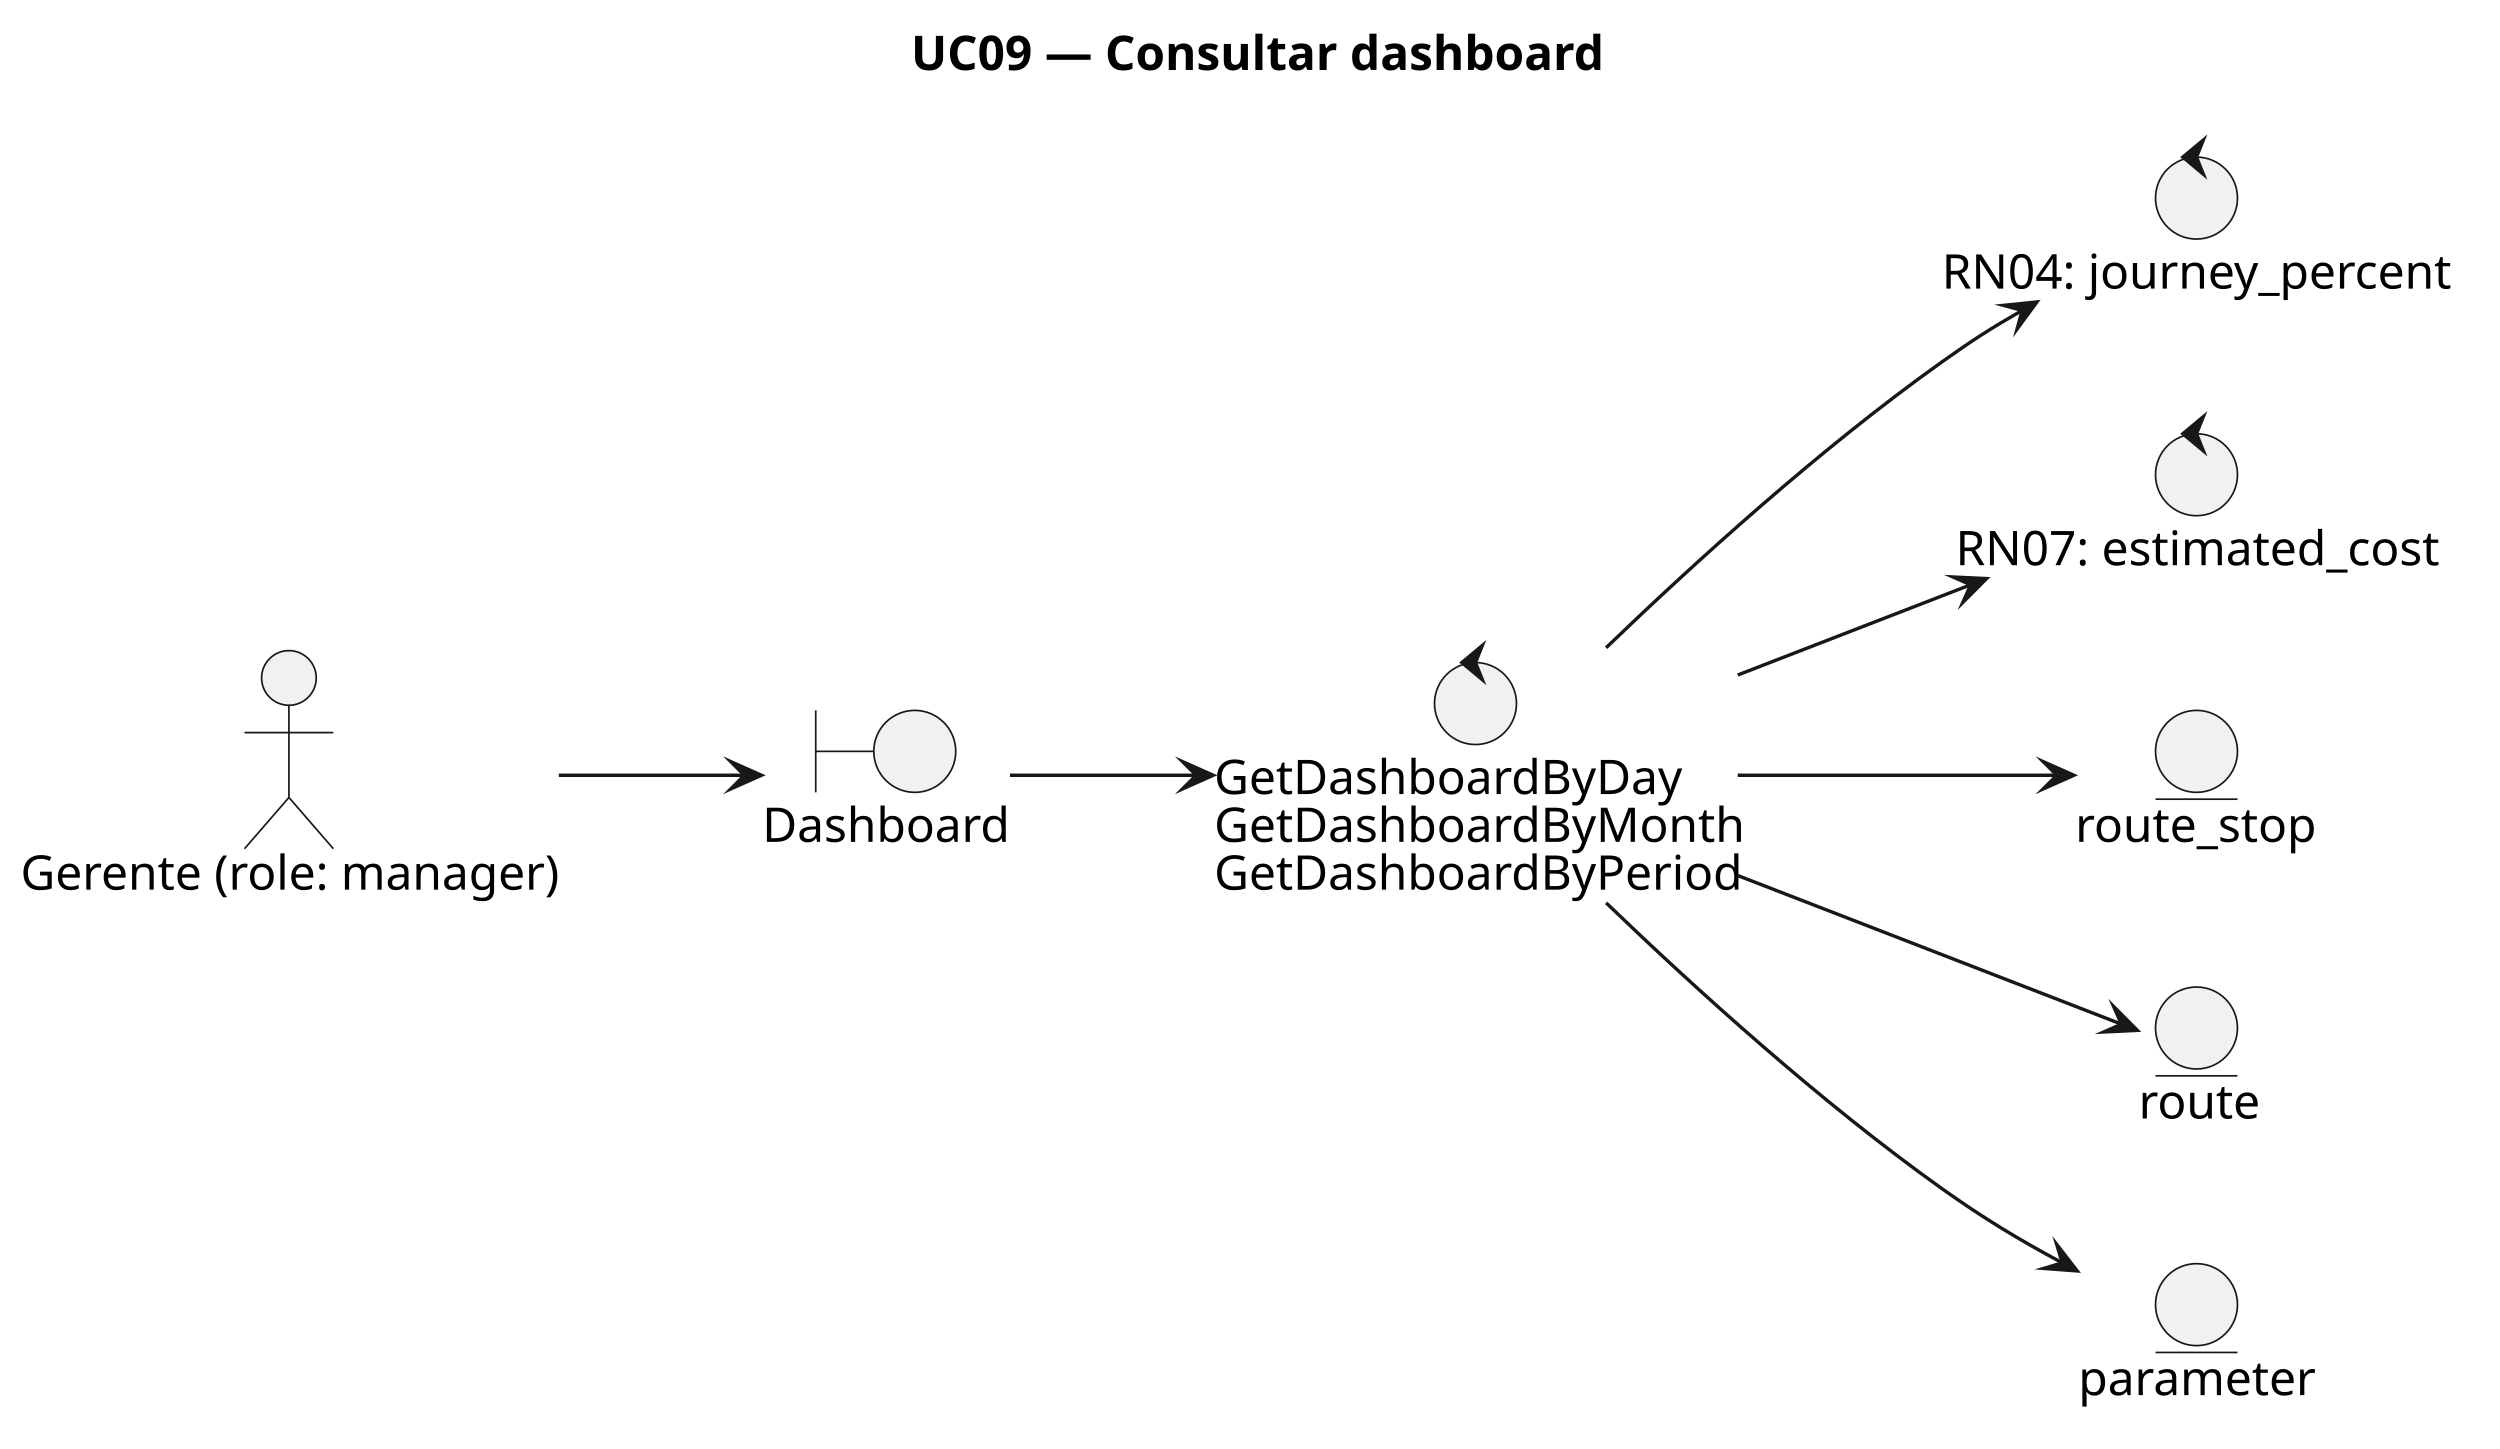
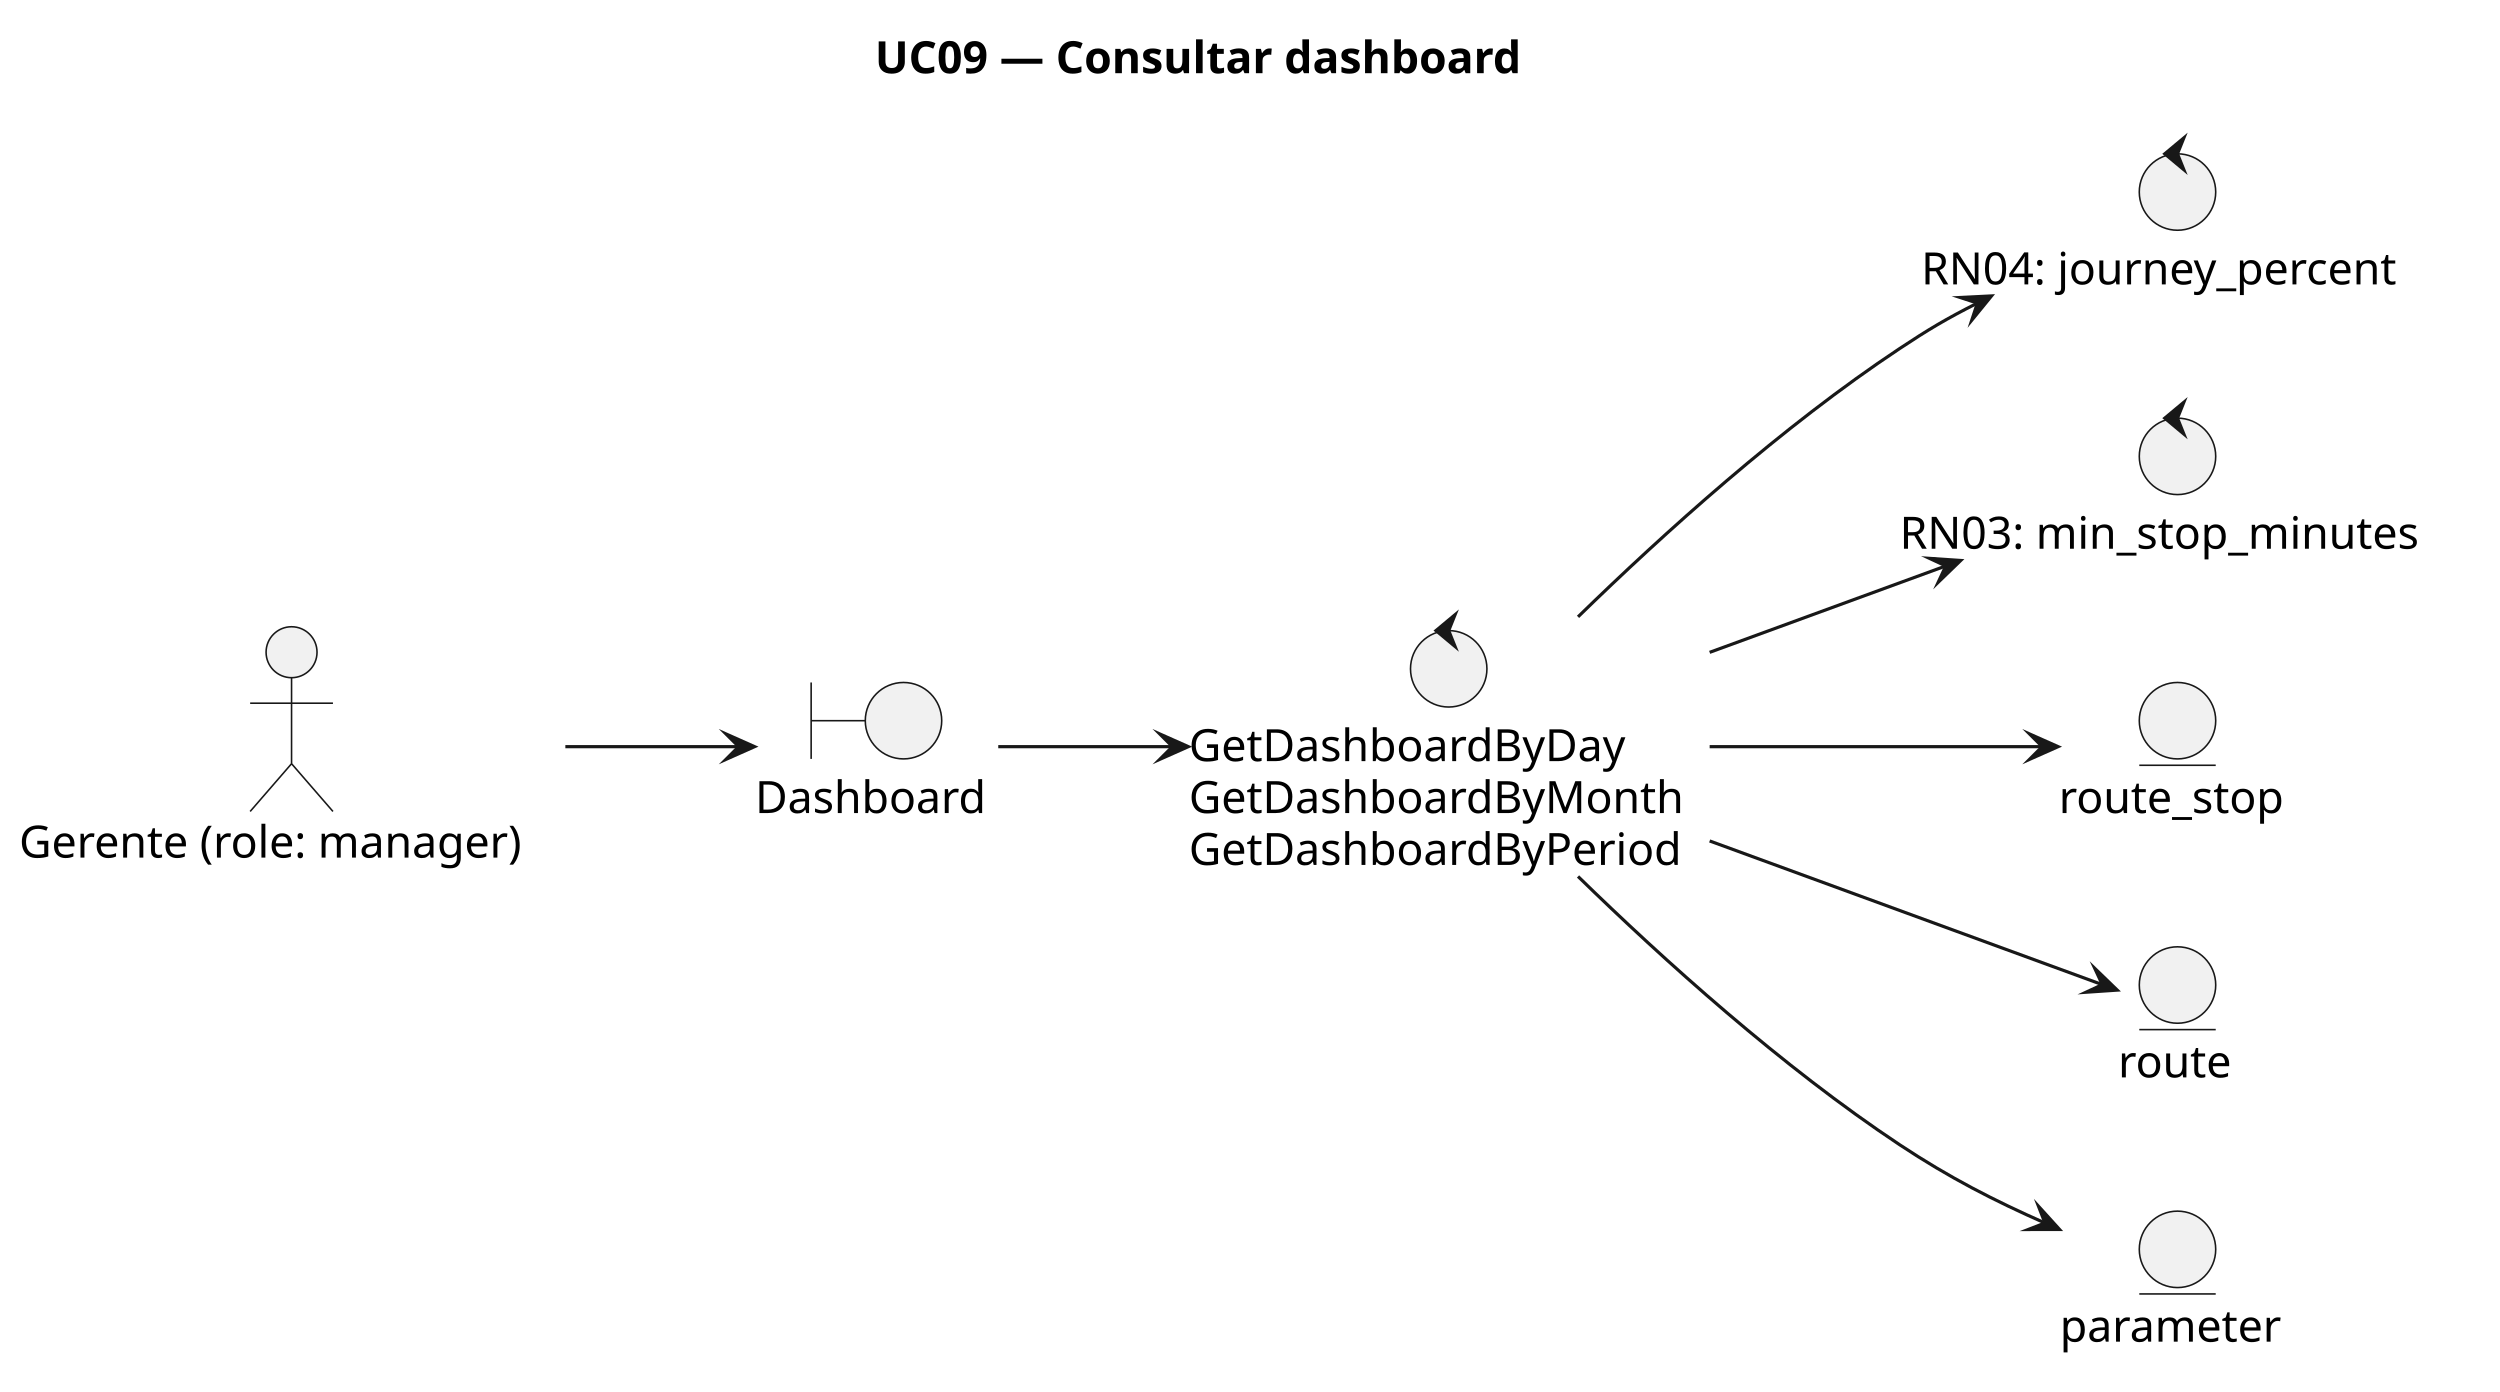
- <svg xmlns="http://www.w3.org/2000/svg" contentStyleType="text/css" data-diagram-type="DESCRIPTION" height="424px" preserveAspectRatio="none" style="width:732px;height:424px;background:#FFFFFF;" version="1.1" viewBox="0 0 732 424" width="732px" zoomAndPan="magnify">
+ <svg xmlns="http://www.w3.org/2000/svg" version="1.1" data-diagram-type="DESCRIPTION" style="width:785px;height:437px;background:#FFFFFF;" width="785px" height="437px" viewBox="0 0 785 437" zoomAndPan="magnify" preserveAspectRatio="none" contentStyleType="text/css">
  <defs />
-   <g>
+   <g font-family="sans-serif" lengthAdjust="spacing">
    <g class="title" data-source-line="3">
-       <text fill="#000000" font-family="sans-serif" font-size="14" font-weight="700" lengthAdjust="spacing" textLength="192.233" x="266.743" y="20.5">UC09 — Consultar dashboard</text>
+       <text x="274.724" y="22.995" fill="#000" font-size="14" textLength="229.53" font-weight="700">UC09 — Consultar dashboard</text>
    </g>
-     <g class="entity" data-qualified-name="Gerente" data-source-line="5" id="ent0001">
-       <ellipse cx="84.596" cy="198.5" fill="#F1F1F1" rx="8" ry="8" style="stroke:#181818;stroke-width:0.5;" />
-       <path d="M84.596,206.5 L84.596,233.5 M71.596,214.5 L97.596,214.5 M84.596,233.5 L71.596,248.5 M84.596,233.5 L97.596,248.5" fill="none" style="stroke:#181818;stroke-width:0.5;" />
-       <text fill="#000000" font-family="sans-serif" font-size="14" lengthAdjust="spacing" textLength="157.191" x="6" y="260.5">Gerente (role: manager)</text>
+     <g class="entity" data-qualified-name="Gerente" id="ent0001" data-source-line="5">
+       <ellipse cx="91.548" cy="204.797" rx="8" ry="8" fill="#F1F1F1" style="stroke:#181818;stroke-width:0.5;" />
+       <path d="M91.548,212.797 L91.548,239.797 M78.548,220.797 L104.548,220.797 M91.548,239.797 L78.548,254.797 M91.548,239.797 L104.548,254.797" style="stroke:#181818;stroke-width:0.5;" fill="none" />
+       <text x="6" y="269.292" fill="#000" font-size="14" textLength="171.097">Gerente (role: manager)</text>
    </g>
-     <g class="entity" data-qualified-name="B1" data-source-line="6" id="ent0002">
-       <path d="M238.845,208 L238.845,232 M238.845,220 L255.845,220" fill="none" style="stroke:#181818;stroke-width:0.5;" />
-       <ellipse cx="267.845" cy="220" fill="#F1F1F1" rx="12" ry="12" style="stroke:#181818;stroke-width:0.5;" />
-       <text fill="#000000" font-family="sans-serif" font-size="14" lengthAdjust="spacing" textLength="72.31" x="223.19" y="246.5">Dashboard</text>
+     <g class="entity" data-qualified-name="B1" id="ent0002" data-source-line="6">
+       <path d="M254.7,214.297 L254.7,238.297 M254.7,226.297 L271.7,226.297" style="stroke:#181818;stroke-width:0.5;" fill="none" />
+       <ellipse cx="283.7" cy="226.297" rx="12" ry="12" fill="#F1F1F1" style="stroke:#181818;stroke-width:0.5;" />
+       <text x="237.1" y="255.292" fill="#000" font-size="14" textLength="76.2">Dashboard</text>
    </g>
-     <g class="entity" data-qualified-name="C1" data-source-line="7" id="ent0003">
-       <ellipse cx="432.024" cy="206" fill="#F1F1F1" rx="12" ry="12" style="stroke:#181818;stroke-width:0.5;" />
-       <polygon fill="#181818" points="428.024,194,434.024,189,432.024,194,434.024,199,428.024,194" style="stroke:#181818;stroke-width:1;stroke-linejoin:miter;stroke-miterlimit:10;" />
-       <text fill="#000000" font-family="sans-serif" font-size="14" lengthAdjust="spacing" textLength="137.017" x="355.5" y="232.5">GetDashboardByDay</text>
-       <text fill="#000000" font-family="sans-serif" font-size="14" lengthAdjust="spacing" textLength="152.963" x="355.5" y="246.5">GetDashboardByMonth</text>
-       <text fill="#000000" font-family="sans-serif" font-size="14" lengthAdjust="spacing" textLength="153.047" x="355.5" y="260.5">GetDashboardByPeriod</text>
+     <g class="entity" data-qualified-name="C1" id="ent0003" data-source-line="7">
+       <ellipse cx="454.897" cy="210.007" rx="12" ry="12" fill="#F1F1F1" style="stroke:#181818;stroke-width:0.5;" />
+       <polygon points="450.897,198.007,456.897,193.007,454.897,198.007,456.897,203.007,450.897,198.007" fill="#181818" style="stroke:#181818;stroke-width:1;stroke-linejoin:miter;stroke-miterlimit:10;" />
+       <text x="373.3" y="239.002" fill="#000" font-size="14" textLength="146.686">GetDashboardByDay</text>
+       <text x="373.3" y="255.299" fill="#000" font-size="14" textLength="162.921">GetDashboardByMonth</text>
+       <text x="373.3" y="271.596" fill="#000" font-size="14" textLength="163.194">GetDashboardByPeriod</text>
    </g>
-     <g class="entity" data-qualified-name="C2" data-source-line="8" id="ent0004">
-       <ellipse cx="643.135" cy="58" fill="#F1F1F1" rx="12" ry="12" style="stroke:#181818;stroke-width:0.5;" />
-       <polygon fill="#181818" points="639.135,46,645.135,41,643.135,46,645.135,51,639.135,46" style="stroke:#181818;stroke-width:1;stroke-linejoin:miter;stroke-miterlimit:10;" />
-       <text fill="#000000" font-family="sans-serif" font-size="14" lengthAdjust="spacing" textLength="149.169" x="568.55" y="84.5">RN04: journey_percent</text>
+     <g class="entity" data-qualified-name="C2" id="ent0004" data-source-line="8">
+       <ellipse cx="683.733" cy="60.297" rx="12" ry="12" fill="#F1F1F1" style="stroke:#181818;stroke-width:0.5;" />
+       <polygon points="679.733,48.297,685.733,43.297,683.733,48.297,685.733,53.297,679.733,48.297" fill="#181818" style="stroke:#181818;stroke-width:1;stroke-linejoin:miter;stroke-miterlimit:10;" />
+       <text x="603.25" y="89.292" fill="#000" font-size="14" textLength="160.966">RN04: journey_percent</text>
    </g>
-     <g class="entity" data-qualified-name="C3" data-source-line="9" id="ent0005">
-       <ellipse cx="643.136" cy="139" fill="#F1F1F1" rx="12" ry="12" style="stroke:#181818;stroke-width:0.5;" />
-       <polygon fill="#181818" points="639.136,127,645.136,122,643.136,127,645.136,132,639.136,127" style="stroke:#181818;stroke-width:1;stroke-linejoin:miter;stroke-miterlimit:10;" />
-       <text fill="#000000" font-family="sans-serif" font-size="14" lengthAdjust="spacing" textLength="141.091" x="572.59" y="165.5">RN07: estimated_cost</text>
+     <g class="entity" data-qualified-name="C3" id="ent0005" data-source-line="9">
+       <ellipse cx="683.734" cy="143.297" rx="12" ry="12" fill="#F1F1F1" style="stroke:#181818;stroke-width:0.5;" />
+       <polygon points="679.734,131.297,685.734,126.297,683.734,131.297,685.734,136.297,679.734,131.297" fill="#181818" style="stroke:#181818;stroke-width:1;stroke-linejoin:miter;stroke-miterlimit:10;" />
+       <text x="596.49" y="172.292" fill="#000" font-size="14" textLength="174.487">RN03: min_stop_minutes</text>
    </g>
-     <g class="entity" data-qualified-name="E1" data-source-line="10" id="ent0006">
-       <ellipse cx="643.138" cy="220" fill="#F1F1F1" rx="12" ry="12" style="stroke:#181818;stroke-width:0.5;" />
-       <line style="stroke:#181818;stroke-width:0.5;" x1="631.138" x2="655.138" y1="234" y2="234" />
-       <text fill="#000000" font-family="sans-serif" font-size="14" lengthAdjust="spacing" textLength="71.036" x="607.62" y="246.5">route_stop</text>
+     <g class="entity" data-qualified-name="E1" id="ent0006" data-source-line="10">
+       <ellipse cx="683.736" cy="226.297" rx="12" ry="12" fill="#F1F1F1" style="stroke:#181818;stroke-width:0.5;" />
+       <line x1="671.736" y1="240.297" x2="695.736" y2="240.297" style="stroke:#181818;stroke-width:0.5;" />
+       <text x="646.47" y="255.292" fill="#000" font-size="14" textLength="74.532">route_stop</text>
    </g>
-     <g class="entity" data-qualified-name="E2" data-source-line="11" id="ent0007">
-       <ellipse cx="643.13" cy="301" fill="#F1F1F1" rx="12" ry="12" style="stroke:#181818;stroke-width:0.5;" />
-       <line style="stroke:#181818;stroke-width:0.5;" x1="631.13" x2="655.13" y1="315" y2="315" />
-       <text fill="#000000" font-family="sans-serif" font-size="14" lengthAdjust="spacing" textLength="33.88" x="626.19" y="327.5">route</text>
+     <g class="entity" data-qualified-name="E2" id="ent0007" data-source-line="11">
+       <ellipse cx="683.738" cy="309.297" rx="12" ry="12" fill="#F1F1F1" style="stroke:#181818;stroke-width:0.5;" />
+       <line x1="671.738" y1="323.297" x2="695.738" y2="323.297" style="stroke:#181818;stroke-width:0.5;" />
+       <text x="665.09" y="338.292" fill="#000" font-size="14" textLength="37.297">route</text>
    </g>
-     <g class="entity" data-qualified-name="E3" data-source-line="12" id="ent0008">
-       <ellipse cx="643.138" cy="382" fill="#F1F1F1" rx="12" ry="12" style="stroke:#181818;stroke-width:0.5;" />
-       <line style="stroke:#181818;stroke-width:0.5;" x1="631.138" x2="655.138" y1="396" y2="396" />
-       <text fill="#000000" font-family="sans-serif" font-size="14" lengthAdjust="spacing" textLength="69.216" x="608.53" y="408.5">parameter</text>
+     <g class="entity" data-qualified-name="E3" id="ent0008" data-source-line="12">
+       <ellipse cx="683.735" cy="392.297" rx="12" ry="12" fill="#F1F1F1" style="stroke:#181818;stroke-width:0.5;" />
+       <line x1="671.735" y1="406.297" x2="695.735" y2="406.297" style="stroke:#181818;stroke-width:0.5;" />
+       <text x="646.78" y="421.292" fill="#000" font-size="14" textLength="73.91">parameter</text>
    </g>
-     <g class="link" data-entity-1="ent0001" data-entity-2="ent0002" data-link-type="dependency" data-source-line="14" id="lnk9">
-       <path d="M163.63,227 C184.38,227 200.77,227 217.96,227" fill="none" id="Gerente-to-B1" style="stroke:#181818;stroke-width:1;" />
-       <polygon fill="#181818" points="222.96,227,213.96,223,217.96,227,213.96,231,222.96,227" style="stroke:#181818;stroke-width:1;stroke-linejoin:miter;stroke-miterlimit:10;" />
+     <g class="link" data-entity-1="ent0001" data-entity-2="ent0002" id="lnk9" data-source-line="14" data-link-type="dependency">
+       <path d="M177.52,234.447 C198.39,234.447 214.67,234.447 231.94,234.447" style="stroke:#181818;stroke-width:1;" fill="none" id="Gerente-to-B1" />
+       <polygon points="236.94,234.447,227.94,230.447,231.94,234.447,227.94,238.447,236.94,234.447" fill="#181818" style="stroke:#181818;stroke-width:1;stroke-linejoin:miter;stroke-miterlimit:10;" />
    </g>
-     <g class="link" data-entity-1="ent0002" data-entity-2="ent0003" data-link-type="dependency" data-source-line="15" id="lnk10">
-       <path d="M295.71,227 C312.99,227 329.5,227 350.24,227" fill="none" id="B1-to-C1" style="stroke:#181818;stroke-width:1;" />
-       <polygon fill="#181818" points="355.24,227,346.24,223,350.24,227,346.24,231,355.24,227" style="stroke:#181818;stroke-width:1;stroke-linejoin:miter;stroke-miterlimit:10;" />
+     <g class="link" data-entity-1="ent0002" data-entity-2="ent0003" id="lnk10" data-source-line="15" data-link-type="dependency">
+       <path d="M313.45,234.447 C330.85,234.447 347.3,234.447 368.14,234.447" style="stroke:#181818;stroke-width:1;" fill="none" id="B1-to-C1" />
+       <polygon points="373.14,234.447,364.14,230.447,368.14,234.447,364.14,238.447,373.14,234.447" fill="#181818" style="stroke:#181818;stroke-width:1;stroke-linejoin:miter;stroke-miterlimit:10;" />
    </g>
-     <g class="link" data-entity-1="ent0003" data-entity-2="ent0006" data-link-type="dependency" data-source-line="16" id="lnk11">
-       <path d="M508.81,227 C542.48,227 575.45,227 602.24,227" fill="none" id="C1-to-E1" style="stroke:#181818;stroke-width:1;" />
-       <polygon fill="#181818" points="607.24,227,598.24,223,602.24,227,598.24,231,607.24,227" style="stroke:#181818;stroke-width:1;stroke-linejoin:miter;stroke-miterlimit:10;" />
+     <g class="link" data-entity-1="ent0003" data-entity-2="ent0006" id="lnk11" data-source-line="16" data-link-type="dependency">
+       <path d="M536.83,234.447 C574.24,234.447 611.79,234.447 641.25,234.447" style="stroke:#181818;stroke-width:1;" fill="none" id="C1-to-E1" />
+       <polygon points="646.25,234.447,637.25,230.447,641.25,234.447,637.25,238.447,646.25,234.447" fill="#181818" style="stroke:#181818;stroke-width:1;stroke-linejoin:miter;stroke-miterlimit:10;" />
    </g>
-     <g class="link" data-entity-1="ent0003" data-entity-2="ent0007" data-link-type="dependency" data-source-line="17" id="lnk12">
-       <path d="M508.81,256.36 C551.36,272.84 596.127,290.185 621.157,299.875" fill="none" id="C1-to-E2" style="stroke:#181818;stroke-width:1;" />
-       <polygon fill="#181818" points="625.82,301.68,618.871,294.7,621.157,299.875,615.983,302.161,625.82,301.68" style="stroke:#181818;stroke-width:1;stroke-linejoin:miter;stroke-miterlimit:10;" />
+     <g class="link" data-entity-1="ent0003" data-entity-2="ent0007" id="lnk12" data-source-line="17" data-link-type="dependency">
+       <path d="M536.83,264.057 C583.14,281.007 632.654,299.129 660.124,309.179" style="stroke:#181818;stroke-width:1;" fill="none" id="C1-to-E2" />
+       <polygon points="664.82,310.897,657.742,304.048,660.124,309.179,654.994,311.561,664.82,310.897" fill="#181818" style="stroke:#181818;stroke-width:1;stroke-linejoin:miter;stroke-miterlimit:10;" />
    </g>
-     <g class="link" data-entity-1="ent0003" data-entity-2="ent0008" data-link-type="dependency" data-source-line="18" id="lnk13">
-       <path d="M470.26,264.34 C496.48,289.57 533.09,322.76 568.55,348 C580.94,356.82 591.006,362.872 603.817,369.762" fill="none" id="C1-to-E3" style="stroke:#181818;stroke-width:1;" />
-       <polygon fill="#181818" points="608.22,372.13,602.188,364.344,603.817,369.762,598.399,371.389,608.22,372.13" style="stroke:#181818;stroke-width:1;stroke-linejoin:miter;stroke-miterlimit:10;" />
+     <g class="link" data-entity-1="ent0003" data-entity-2="ent0008" id="lnk13" data-source-line="18" data-link-type="dependency">
+       <path d="M495.5,275.207 C522.37,301.417 559.6,334.997 596.49,359.447 C612.11,369.797 626.167,376.975 642.117,384.025" style="stroke:#181818;stroke-width:1;" fill="none" id="C1-to-E3" />
+       <polygon points="646.69,386.047,640.075,378.75,642.117,384.025,636.841,386.067,646.69,386.047" fill="#181818" style="stroke:#181818;stroke-width:1;stroke-linejoin:miter;stroke-miterlimit:10;" />
    </g>
-     <g class="link" data-entity-1="ent0003" data-entity-2="ent0004" data-link-type="dependency" data-source-line="19" id="lnk14">
-       <path d="M470.26,189.66 C496.48,164.43 533.09,131.24 568.55,106 C577.25,99.81 582.631,96.304 592.081,90.894" fill="none" id="C1-to-C2" style="stroke:#181818;stroke-width:1;" />
-       <polygon fill="#181818" points="596.42,88.41,586.622,89.41,592.081,90.894,590.597,96.353,596.42,88.41" style="stroke:#181818;stroke-width:1;stroke-linejoin:miter;stroke-miterlimit:10;" />
+     <g class="link" data-entity-1="ent0003" data-entity-2="ent0004" id="lnk14" data-source-line="19" data-link-type="dependency">
+       <path d="M495.5,193.687 C522.37,167.487 559.6,133.897 596.49,109.447 C605.47,103.497 611,100.186 620.89,95.176" style="stroke:#181818;stroke-width:1;" fill="none" id="C1-to-C2" />
+       <polygon points="625.35,92.917,615.514,93.416,620.89,95.176,619.129,100.552,625.35,92.917" fill="#181818" style="stroke:#181818;stroke-width:1;stroke-linejoin:miter;stroke-miterlimit:10;" />
    </g>
-     <g class="link" data-entity-1="ent0003" data-entity-2="ent0005" data-link-type="dependency" data-source-line="20" id="lnk15">
-       <path d="M508.81,197.64 C532.77,188.36 554.258,180.036 576.998,171.226" fill="none" id="C1-to-C3" style="stroke:#181818;stroke-width:1;" />
-       <polygon fill="#181818" points="581.66,169.42,571.823,168.941,576.998,171.226,574.713,176.401,581.66,169.42" style="stroke:#181818;stroke-width:1;stroke-linejoin:miter;stroke-miterlimit:10;" />
+     <g class="link" data-entity-1="ent0003" data-entity-2="ent0005" id="lnk15" data-source-line="20" data-link-type="dependency">
+       <path d="M536.83,204.837 C562.66,195.387 586.245,186.755 610.975,177.705" style="stroke:#181818;stroke-width:1;" fill="none" id="C1-to-C3" />
+       <polygon points="615.67,175.987,605.844,175.323,610.975,177.705,608.593,182.836,615.67,175.987" fill="#181818" style="stroke:#181818;stroke-width:1;stroke-linejoin:miter;stroke-miterlimit:10;" />
    </g>
  </g>
</svg>
